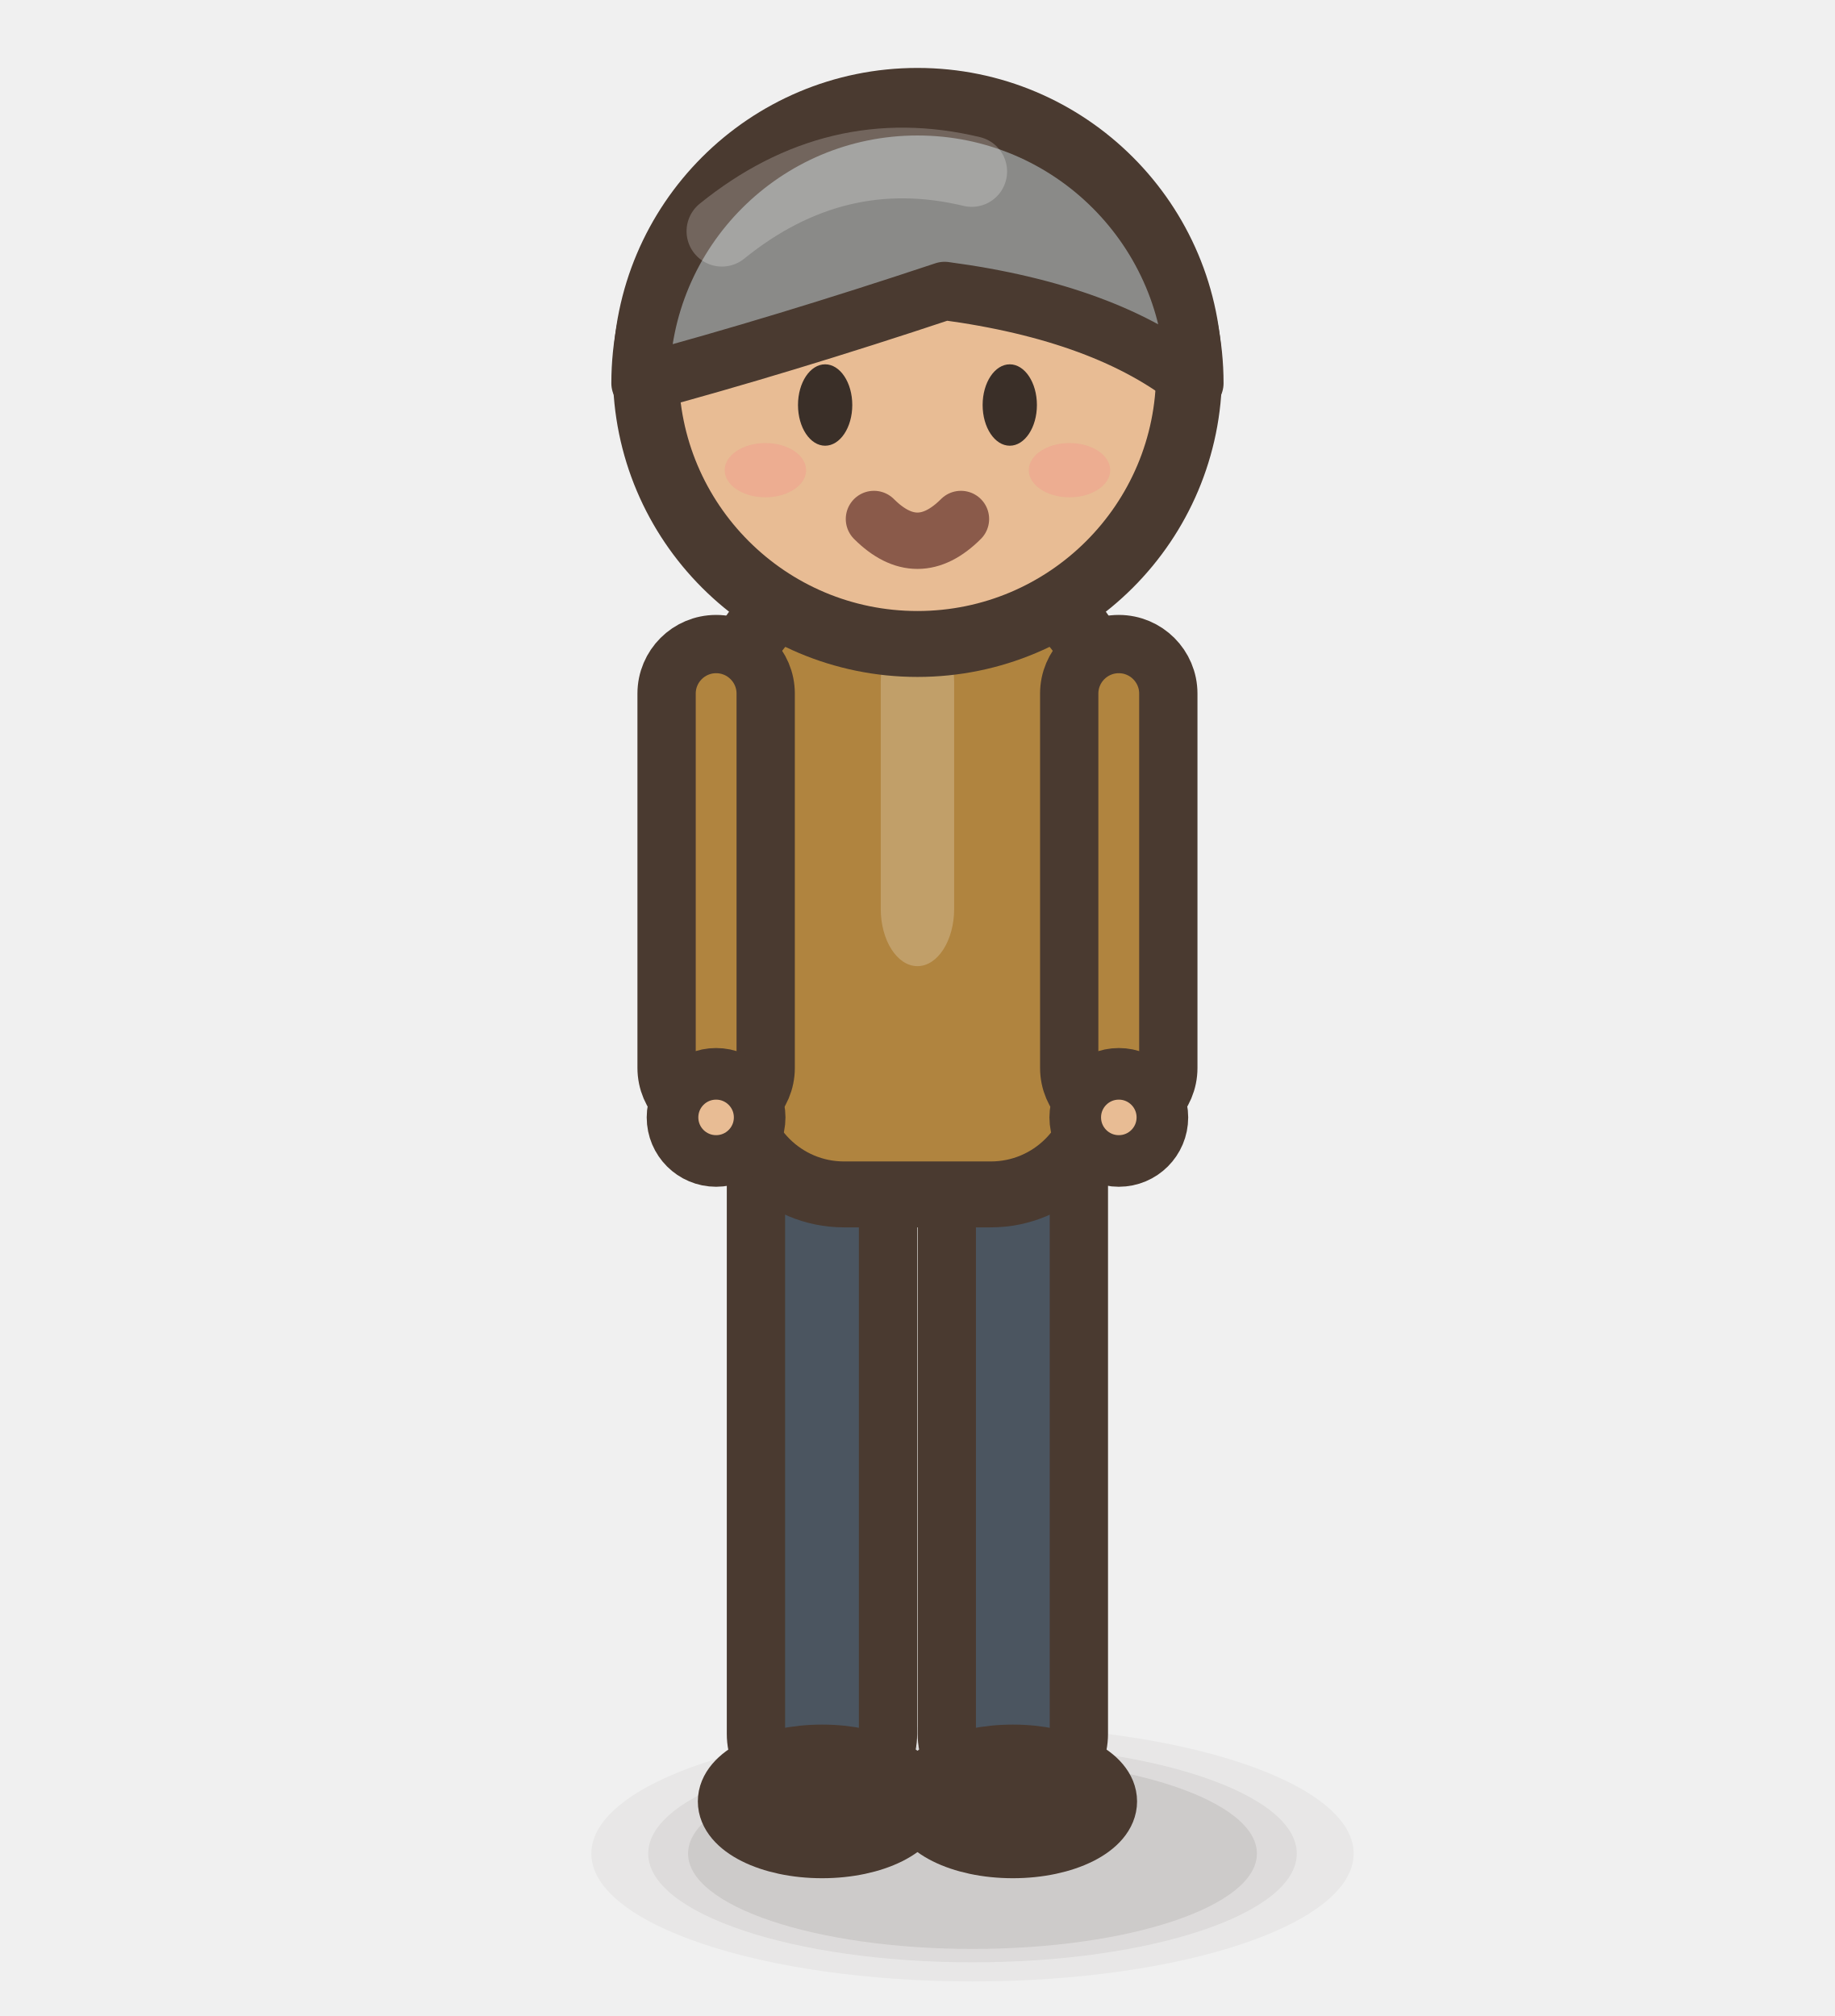
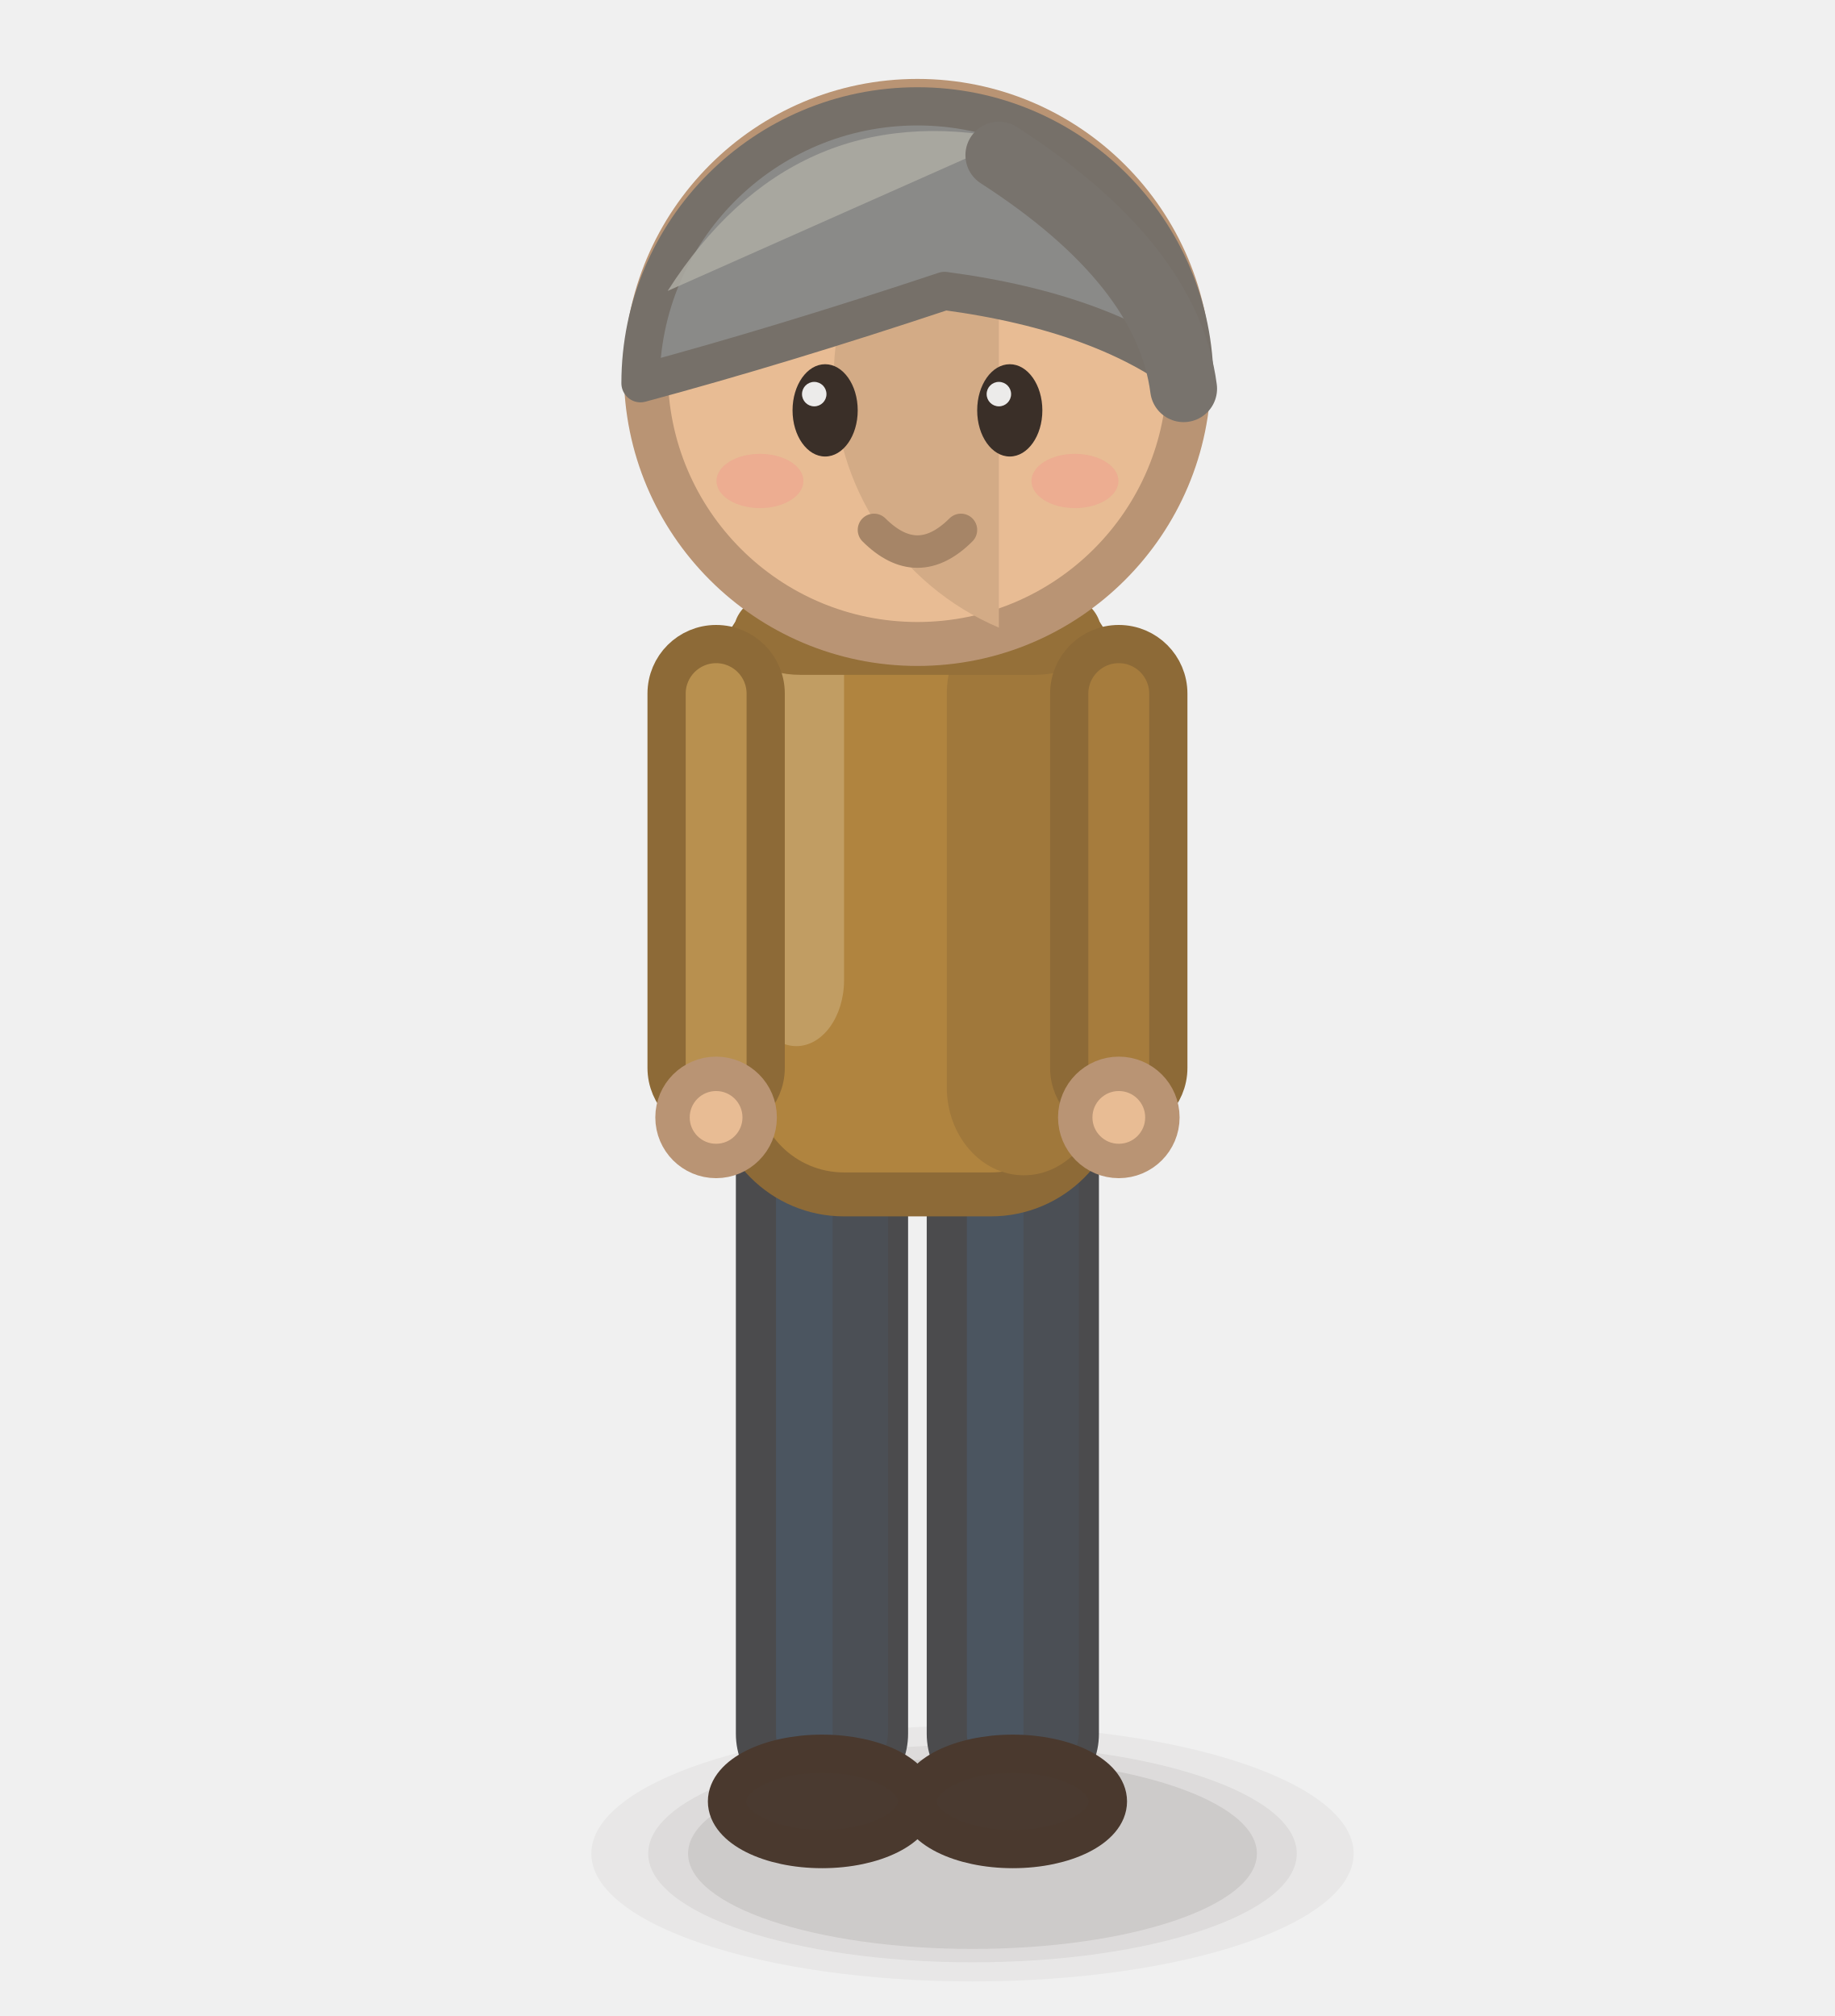
<svg xmlns="http://www.w3.org/2000/svg" width="192" height="211" viewBox="0 0 192 211">
  <ellipse cx="101.76" cy="194" rx="39.88" ry="13.38" fill="#3A3226" opacity="0.05" />
  <ellipse cx="101.76" cy="194" rx="33.93" ry="11.38" fill="#3A3226" opacity="0.07" />
  <ellipse cx="101.76" cy="194" rx="29.76" ry="9.98" fill="#3A3226" opacity="0.1" />
  <g transform="translate(0,0)">
-     <rect x="79.1" y="117.01" width="13.82" height="70.27" rx="5.806" fill="#4B5560" stroke="#4A3A30" stroke-width="6.1" />
-     <rect x="99.07" y="117.01" width="13.82" height="70.27" rx="5.806" fill="#4B5560" stroke="#4A3A30" stroke-width="6.1" />
-     <ellipse cx="86.02" cy="188.54" rx="9.95" ry="4.99" fill="#4A3A30" stroke="#4A3A30" stroke-width="6.1" />
-     <ellipse cx="105.98" cy="188.54" rx="9.95" ry="4.99" fill="#4A3A30" stroke="#4A3A30" stroke-width="6.1" />
-     <rect x="76.8" y="61.41" width="38.4" height="63.6" rx="11.52" fill="#B0843F" stroke="#4A3A30" stroke-width="6.9" />
-     <rect x="92.16" y="65.41" width="7.68" height="35.71" rx="6" fill="#FFFFFF" opacity="0.22" />
-     <rect x="69.75" y="67.41" width="10.37" height="49.54" rx="5.184" fill="#B0843F" stroke="#4A3A30" stroke-width="6.1" />
-     <circle cx="74.93" cy="116.95" r="4.56" fill="#E8BC94" stroke="#4A3A30" stroke-width="5.4" />
-     <rect x="111.88" y="67.41" width="10.37" height="49.54" rx="5.184" fill="#B0843F" stroke="#4A3A30" stroke-width="6.1" />
-     <circle cx="117.07" cy="116.95" r="4.56" fill="#E8BC94" stroke="#4A3A30" stroke-width="5.4" />
-     <circle cx="96" cy="38.98" r="28.42" fill="#E8BC94" stroke="#4A3A30" stroke-width="6.9" />
-     <ellipse cx="86.34" cy="42.39" rx="2.84" ry="4.26" fill="#3A2F28" />
-     <ellipse cx="105.66" cy="42.39" rx="2.84" ry="4.26" fill="#3A2F28" />
-     <ellipse cx="80.09" cy="49.21" rx="4.26" ry="2.84" fill="#F0A08E" opacity="0.55" />
-     <ellipse cx="111.91" cy="49.21" rx="4.26" ry="2.84" fill="#F0A08E" opacity="0.55" />
-     <path d="M 91.45 54.32 Q 96 58.87, 100.55 54.32" fill="none" stroke="#8A5A4A" stroke-width="5.9" stroke-linecap="round" stroke-linejoin="round" />
-     <path d="M 67.02 40.11 A 28.98 28.98 0 0 1 124.98 40.11 Q 115.89 32.72, 98.84 30.45 Q 81.79 36.13, 67.02 40.11 Z" fill="#8A8A88" stroke="#4A3A30" stroke-width="6.1" stroke-linecap="round" stroke-linejoin="round" />
-     <path d="M 75.54 24.2 Q 87.48 14.54, 101.68 17.95" fill="none" stroke="#FFFFFF" stroke-width="7.4" stroke-linecap="round" stroke-linejoin="round" opacity="0.22" />
+     <rect x="79.1" y="117.01" width="13.82" height="70.27" rx="5.806" fill="#4B5560" stroke="#4B4B4D" stroke-width="4.2" />
+     <rect x="87.12" y="119.01" width="5.81" height="66.27" rx="4.147" fill="#4B4F55" />
+     <rect x="99.07" y="117.01" width="13.82" height="70.27" rx="5.806" fill="#4B5560" stroke="#4B4B4D" stroke-width="4.2" />
+     <rect x="107.09" y="119.01" width="5.81" height="66.27" rx="4.147" fill="#4B4F55" />
+     <ellipse cx="86.02" cy="188.54" rx="9.95" ry="4.99" fill="#4A3A30" stroke="#4A392E" stroke-width="4.0" />
+     <ellipse cx="105.98" cy="188.54" rx="9.95" ry="4.99" fill="#4A3A30" stroke="#4A392E" stroke-width="4.0" />
+     <rect x="76.8" y="61.41" width="38.4" height="63.6" rx="11.52" fill="#B0843F" stroke="#8D6A37" stroke-width="4.6" />
+     <rect x="99.07" y="63.41" width="16.13" height="59.6" rx="9.216" fill="#A0783B" />
+     <rect x="78.34" y="63.41" width="9.98" height="46.08" rx="6.912" fill="#C19D63" />
+     <rect x="76.8" y="61.41" width="38.4" height="9.22" rx="6.912" fill="#957039" />
+     <rect x="69.75" y="67.41" width="10.37" height="49.54" rx="5.184" fill="#B8904F" stroke="#8D6A37" stroke-width="4.0" />
+     <circle cx="74.93" cy="116.95" r="4.56" fill="#E8BC94" stroke="#B99474" stroke-width="3.6" />
+     <rect x="111.88" y="67.41" width="10.37" height="49.54" rx="5.184" fill="#A67C3D" stroke="#8D6A37" stroke-width="4.0" />
+     <circle cx="117.07" cy="116.95" r="4.56" fill="#E8BC94" stroke="#B99474" stroke-width="3.6" />
+     <circle cx="96" cy="38.98" r="28.42" fill="#E8BC94" stroke="#B99474" stroke-width="4.6" />
+     <path d="M 104.52 13.4 A 28.42 28.42 0 0 0 104.52 65.69 Z" fill="#D3AB86" />
+     <ellipse cx="86.34" cy="42.95" rx="3.41" ry="4.83" fill="#3A2F28" />
+     <circle cx="85.2" cy="41.25" r="1.28" fill="#FFFFFF" opacity="0.9" />
+     <ellipse cx="79.52" cy="50.34" rx="4.55" ry="2.84" fill="#F0A08E" opacity="0.55" />
+     <ellipse cx="105.66" cy="42.95" rx="3.41" ry="4.83" fill="#3A2F28" />
+     <circle cx="104.52" cy="41.25" r="1.28" fill="#FFFFFF" opacity="0.9" />
+     <ellipse cx="112.48" cy="50.34" rx="4.55" ry="2.84" fill="#F0A08E" opacity="0.55" />
+     <path d="M 91.45 55.46 Q 96 60, 100.55 55.46" fill="none" stroke="#A68567" stroke-width="3.4" stroke-linecap="round" stroke-linejoin="round" />
+     <path d="M 67.02 40.11 A 28.98 28.98 0 0 1 124.98 40.11 Q 115.89 32.72, 98.84 30.45 Q 81.79 36.13, 67.02 40.11 Z" fill="#8A8A88" stroke="#767069" stroke-width="4.0" stroke-linecap="round" stroke-linejoin="round" />
+     <path d="M 69.86 30.45 Q 82.93 9.99, 105.66 14.54 Q 90.32 21.36, 69.86 30.45 Z" fill="#ADABA3" opacity="0.85" />
+     <path d="M 104.52 16.24 Q 122.14 27.61, 123.85 40.68" fill="none" stroke="#78736D" stroke-width="7" stroke-linecap="round" stroke-linejoin="round" />
  </g>
</svg>
